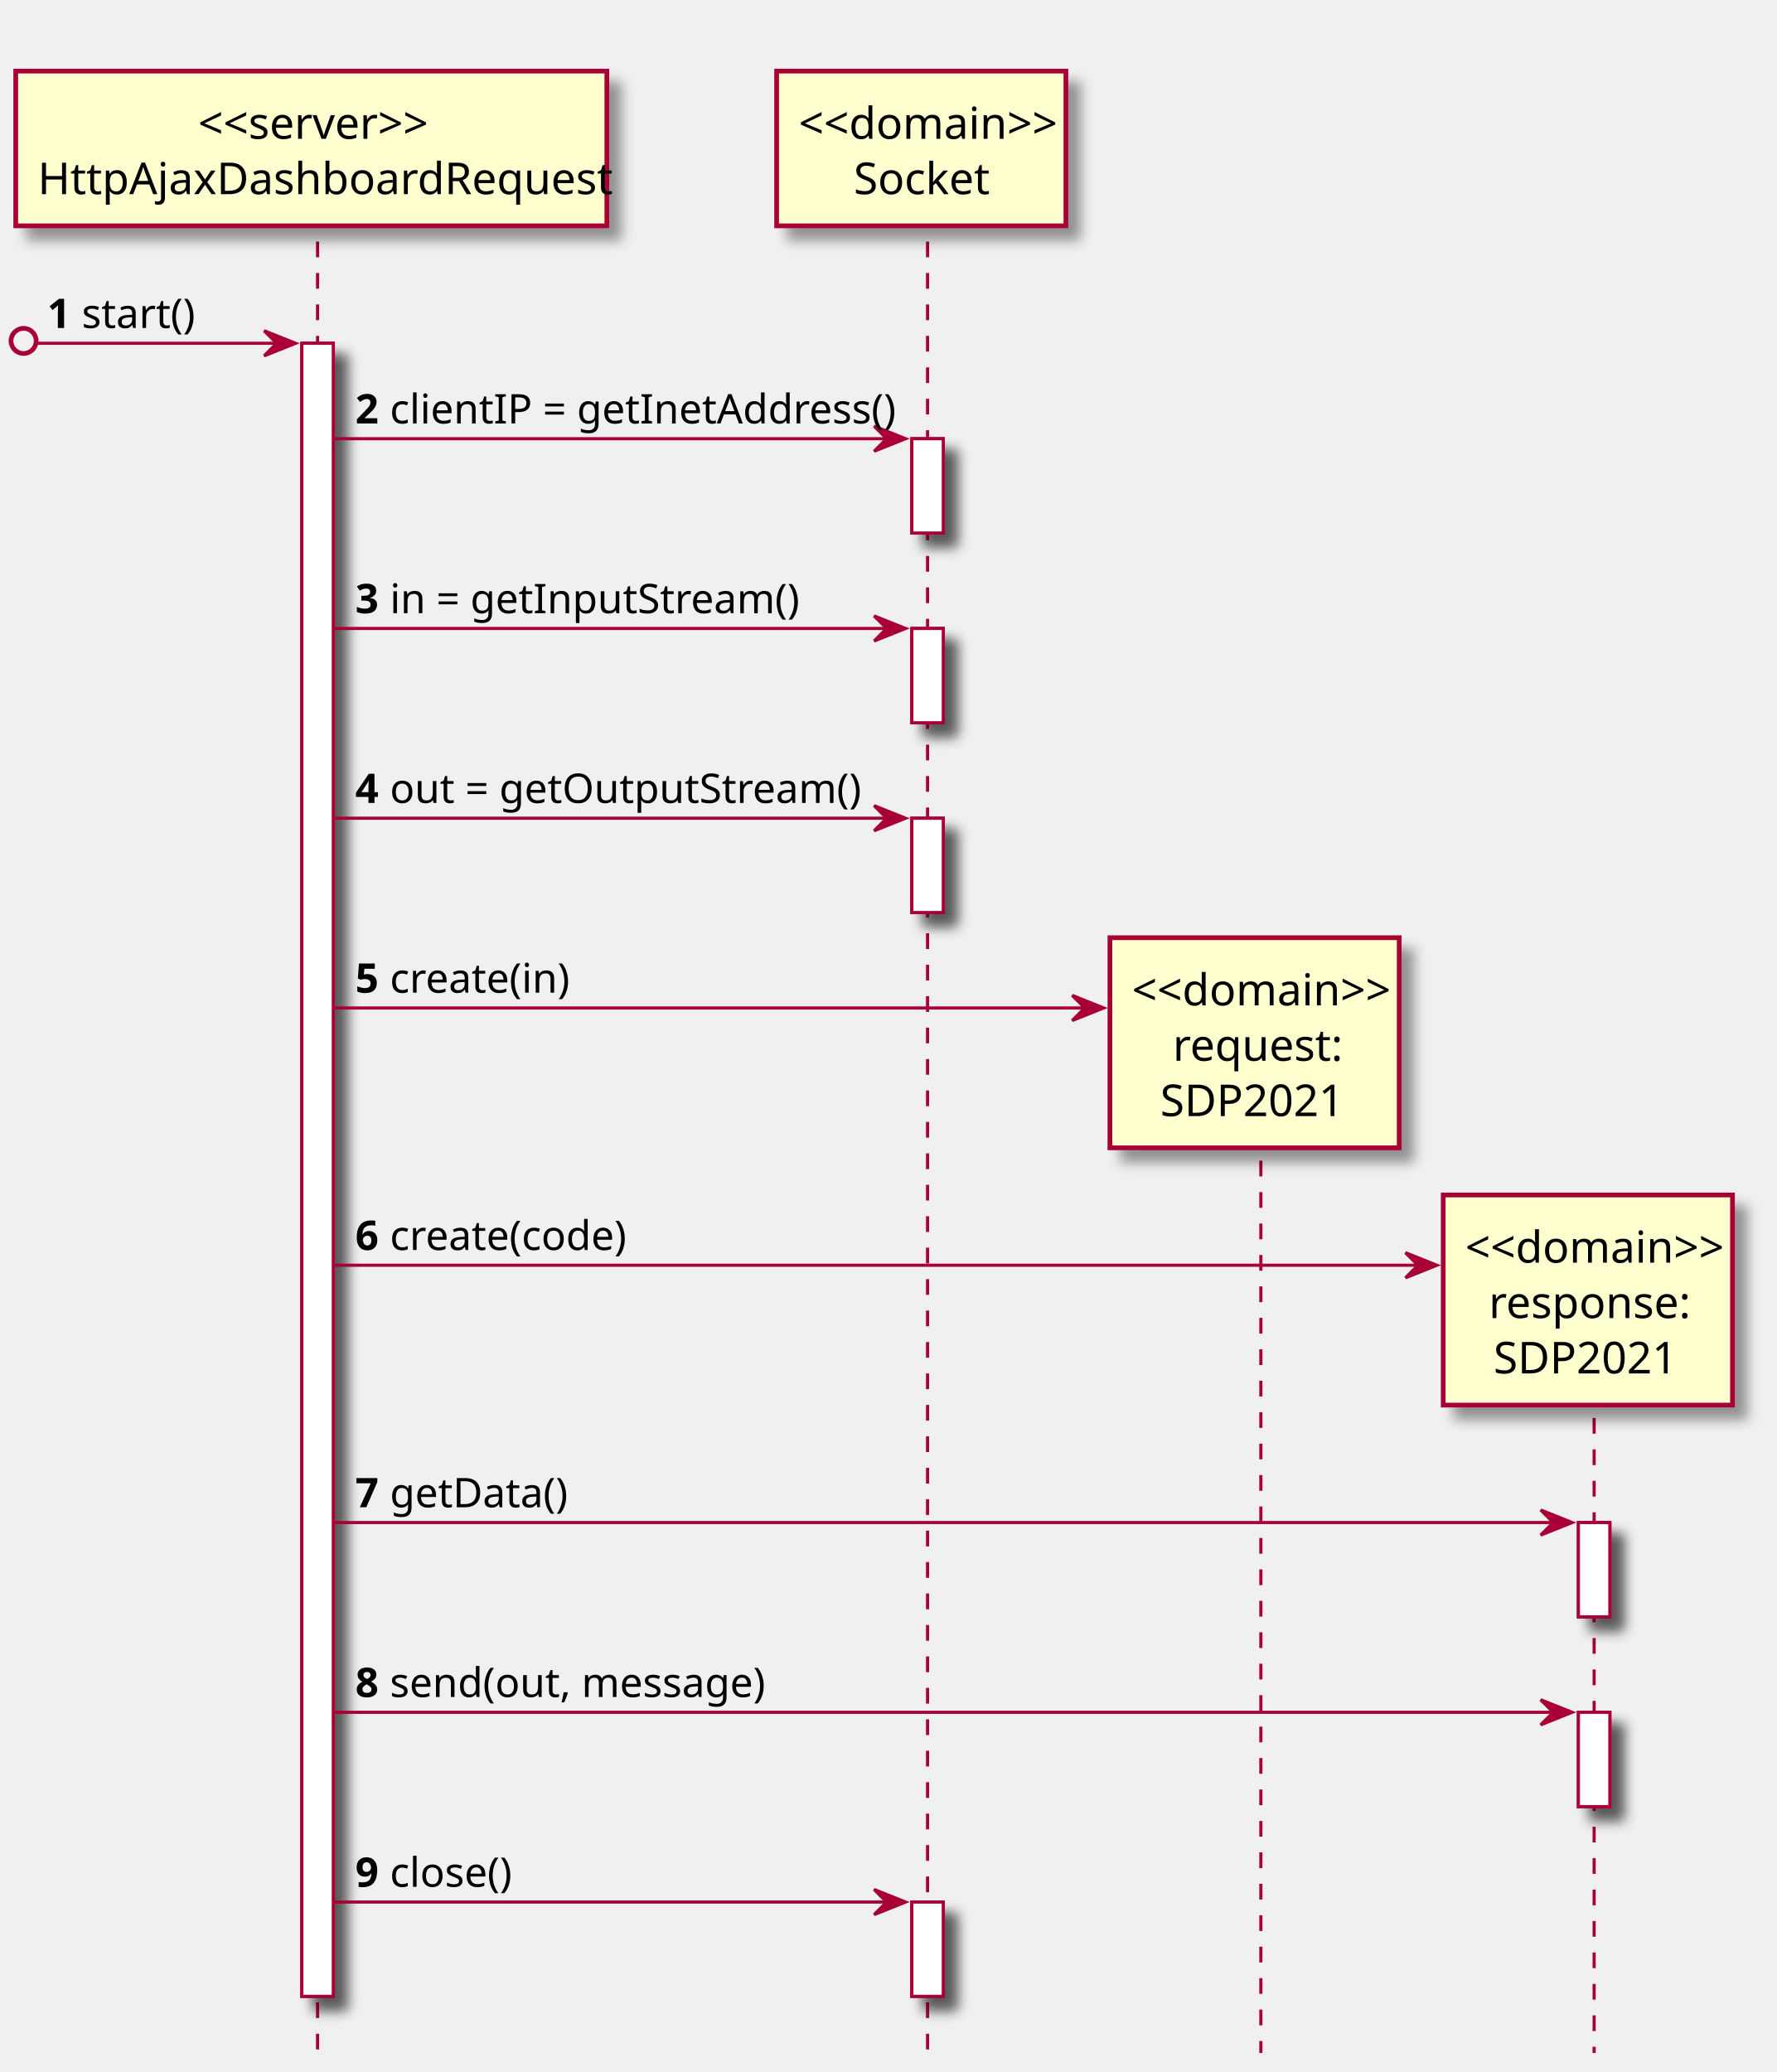
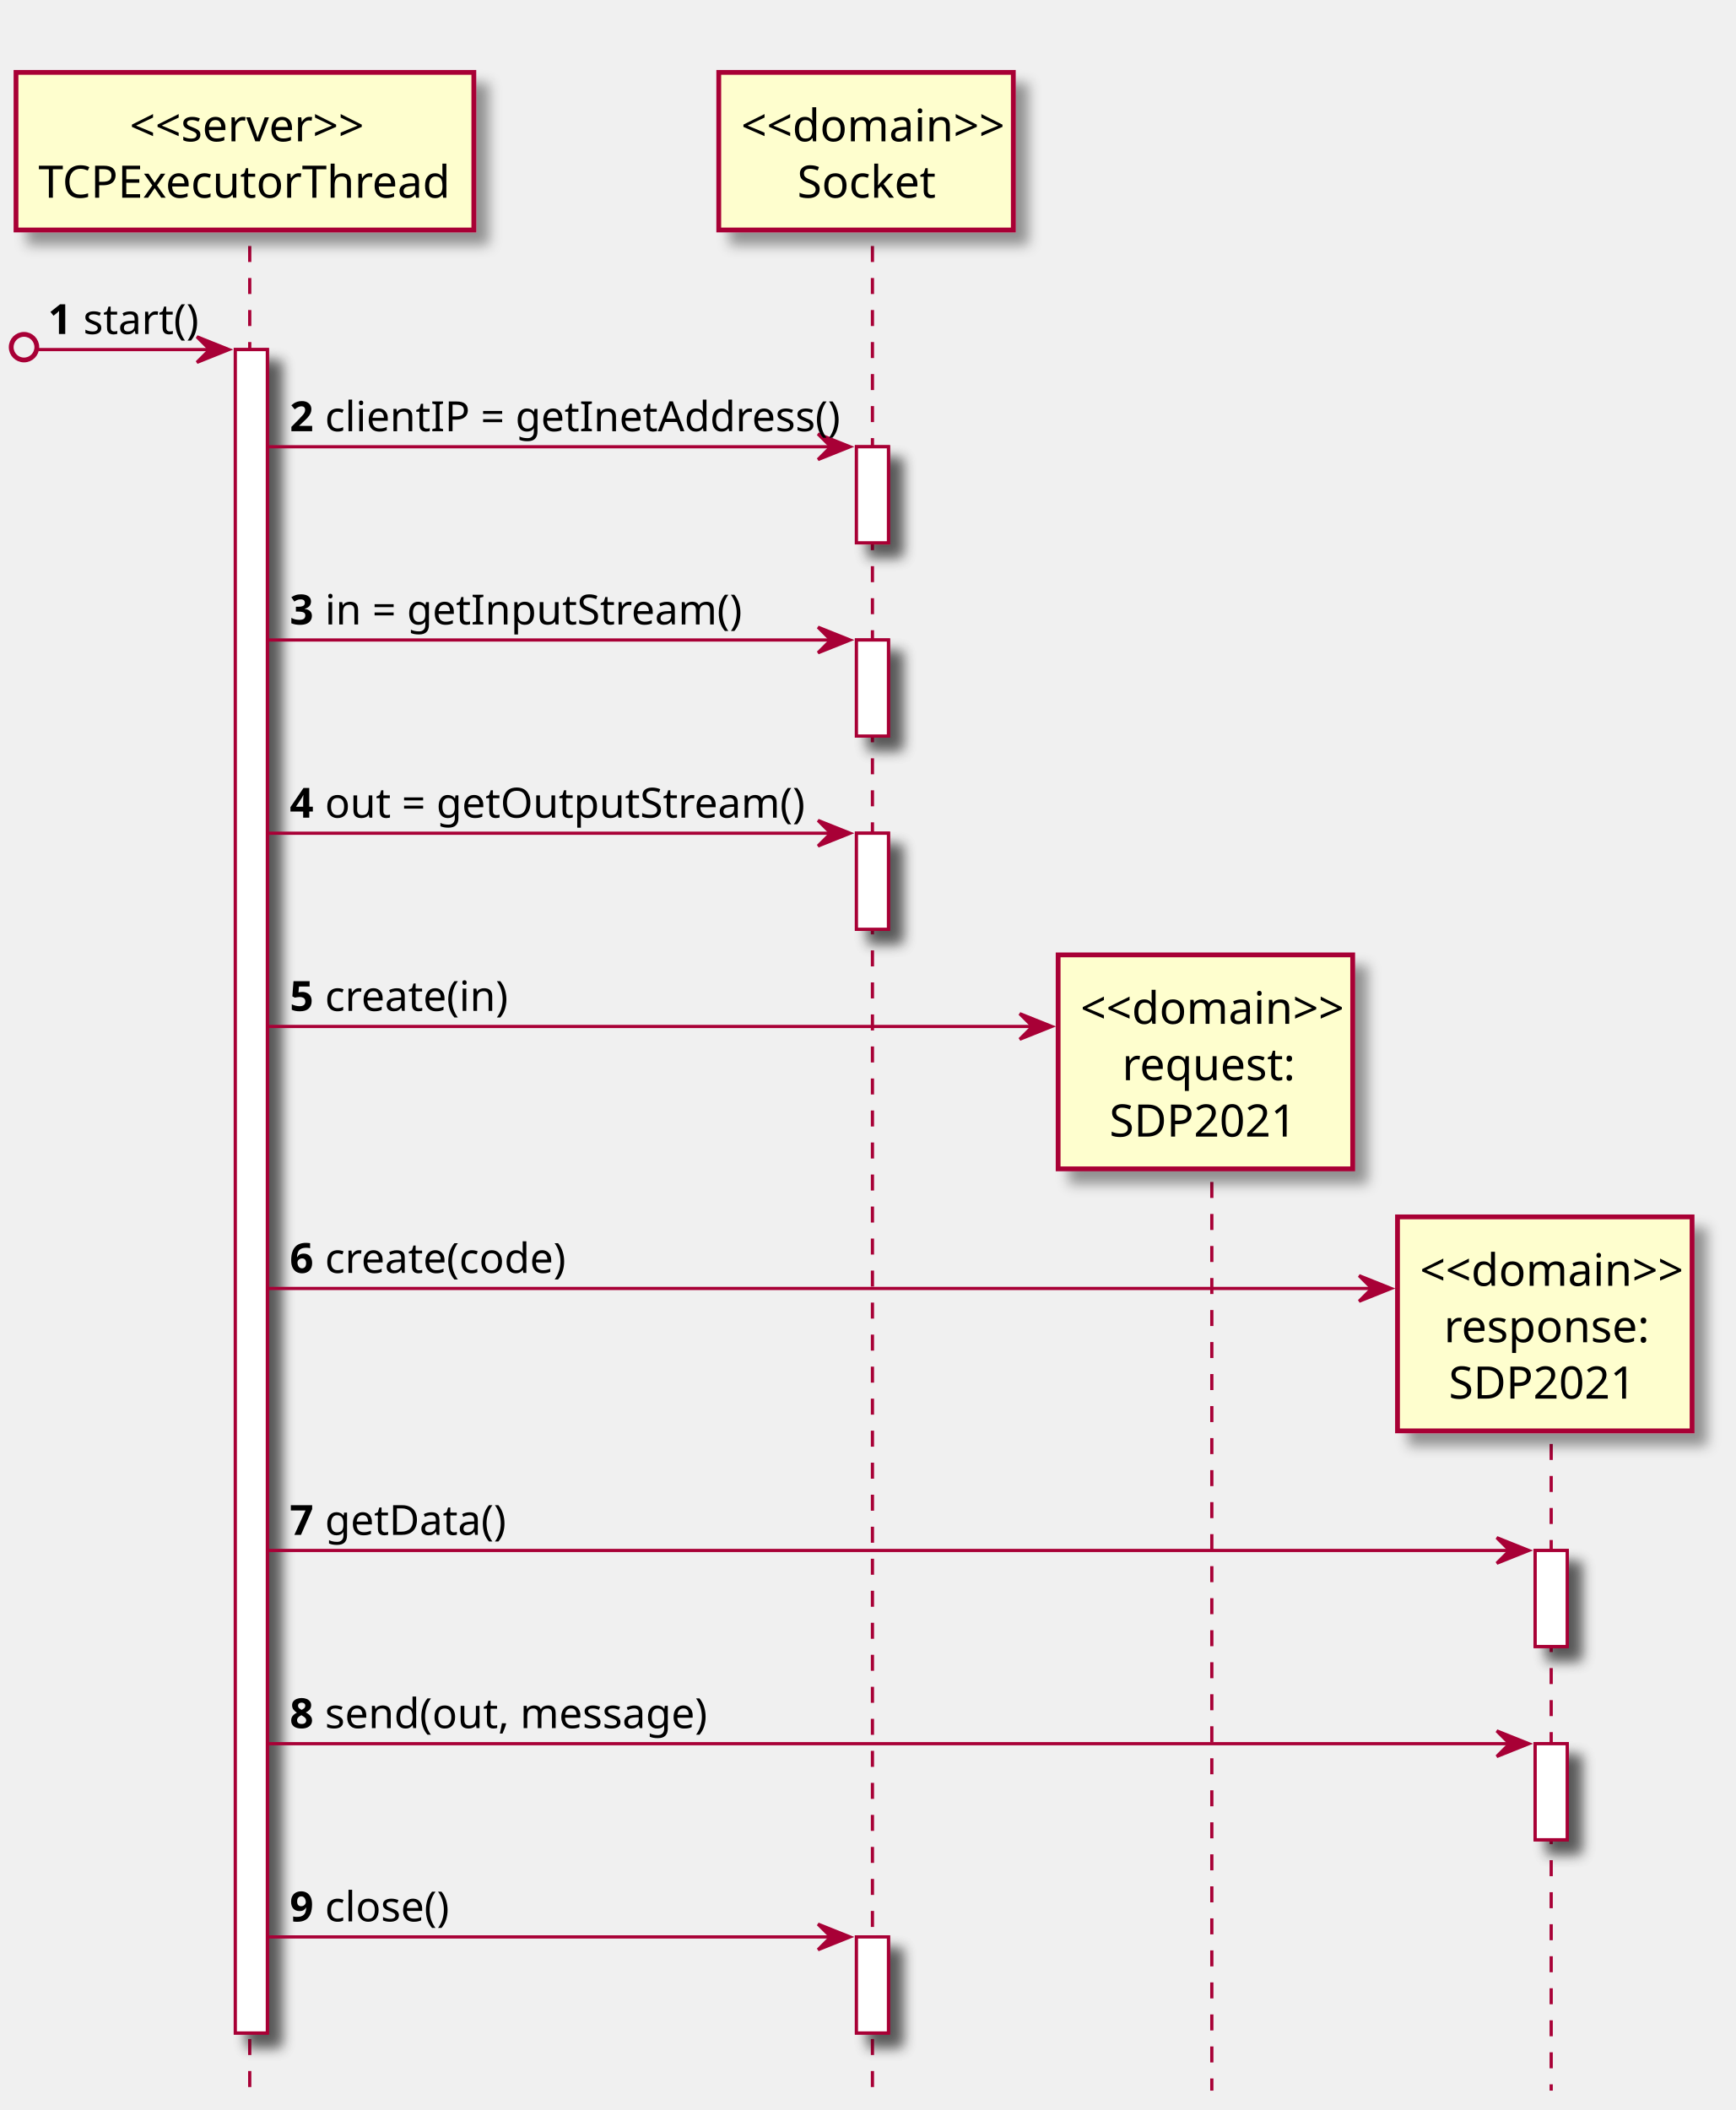
- <svg xmlns="http://www.w3.org/2000/svg" contentScriptType="application/ecmascript" contentStyleType="text/css" height="659px" preserveAspectRatio="none" style="width:565px;height:659px;" version="1.1" viewBox="0 0 565 659" width="565px" zoomAndPan="magnify">
+ <svg xmlns="http://www.w3.org/2000/svg" contentScriptType="application/ecmascript" contentStyleType="text/css" height="659px" preserveAspectRatio="none" style="width:542px;height:659px;background:#FFFFFF;" version="1.1" viewBox="0 0 542 659" width="542px" zoomAndPan="magnify">
  <defs>
-     <filter height="300%" id="f2axpzywl7nm3" width="300%" x="-1" y="-1">
+     <filter height="300%" id="f1i0lbll67ctw" width="300%" x="-1" y="-1">
      <feGaussianBlur result="blurOut" stdDeviation="2.0" />
      <feColorMatrix in="blurOut" result="blurOut2" type="matrix" values="0 0 0 0 0 0 0 0 0 0 0 0 0 0 0 0 0 0 .4 0" />
      <feOffset dx="4.0" dy="4.0" in="blurOut2" result="blurOut3" />
      <feBlend in="SourceGraphic" in2="blurOut3" mode="normal" />
    </filter>
  </defs>
  <g>
-     <rect fill="#FFFFFF" filter="url(#f2axpzywl7nm3)" height="525.766" style="stroke:#A80036;stroke-width:1.0;" width="10" x="96" y="109.18" />
-     <rect fill="#FFFFFF" filter="url(#f2axpzywl7nm3)" height="30" style="stroke:#A80036;stroke-width:1.0;" width="10" x="290" y="139.531" />
-     <rect fill="#FFFFFF" filter="url(#f2axpzywl7nm3)" height="30" style="stroke:#A80036;stroke-width:1.0;" width="10" x="290" y="199.883" />
-     <rect fill="#FFFFFF" filter="url(#f2axpzywl7nm3)" height="30" style="stroke:#A80036;stroke-width:1.0;" width="10" x="290" y="260.234" />
-     <rect fill="#FFFFFF" filter="url(#f2axpzywl7nm3)" height="30" style="stroke:#A80036;stroke-width:1.0;" width="10" x="290" y="604.945" />
-     <rect fill="#FFFFFF" filter="url(#f2axpzywl7nm3)" height="30" style="stroke:#A80036;stroke-width:1.0;" width="10" x="502" y="484.242" />
-     <rect fill="#FFFFFF" filter="url(#f2axpzywl7nm3)" height="30" style="stroke:#A80036;stroke-width:1.0;" width="10" x="502" y="544.594" />
-     <line style="stroke:#A80036;stroke-width:1.0;stroke-dasharray:5.0,5.0;" x1="101" x2="101" y1="76.828" y2="652.945" />
-     <line style="stroke:#A80036;stroke-width:1.0;stroke-dasharray:5.0,5.0;" x1="295" x2="295" y1="76.828" y2="652.945" />
-     <line style="stroke:#A80036;stroke-width:1.0;stroke-dasharray:5.0,5.0;" x1="401" x2="401" y1="349.148" y2="652.945" />
-     <line style="stroke:#A80036;stroke-width:1.0;stroke-dasharray:5.0,5.0;" x1="507" x2="507" y1="430.977" y2="652.945" />
-     <rect fill="#FEFECE" filter="url(#f2axpzywl7nm3)" height="49.219" style="stroke:#A80036;stroke-width:1.5;" width="188" x="5" y="22.609" />
-     <text fill="#000000" font-family="sans-serif" font-size="14" lengthAdjust="spacing" textLength="72" x="63" y="44.143">&lt;&lt;server&gt;&gt;</text>
-     <text fill="#000000" font-family="sans-serif" font-size="14" lengthAdjust="spacing" textLength="174" x="12" y="61.752">HttpAjaxDashboardRequest</text>
-     <rect fill="#FEFECE" filter="url(#f2axpzywl7nm3)" height="49.219" style="stroke:#A80036;stroke-width:1.5;" width="92" x="247" y="22.609" />
-     <text fill="#000000" font-family="sans-serif" font-size="14" lengthAdjust="spacing" textLength="78" x="254" y="44.143">&lt;&lt;domain&gt;&gt;</text>
-     <text fill="#000000" font-family="sans-serif" font-size="14" lengthAdjust="spacing" textLength="43" x="271.5" y="61.752">Socket</text>
-     <rect fill="#FFFFFF" filter="url(#f2axpzywl7nm3)" height="525.766" style="stroke:#A80036;stroke-width:1.0;" width="10" x="96" y="109.18" />
-     <rect fill="#FFFFFF" filter="url(#f2axpzywl7nm3)" height="30" style="stroke:#A80036;stroke-width:1.0;" width="10" x="290" y="139.531" />
-     <rect fill="#FFFFFF" filter="url(#f2axpzywl7nm3)" height="30" style="stroke:#A80036;stroke-width:1.0;" width="10" x="290" y="199.883" />
-     <rect fill="#FFFFFF" filter="url(#f2axpzywl7nm3)" height="30" style="stroke:#A80036;stroke-width:1.0;" width="10" x="290" y="260.234" />
-     <rect fill="#FFFFFF" filter="url(#f2axpzywl7nm3)" height="30" style="stroke:#A80036;stroke-width:1.0;" width="10" x="290" y="604.945" />
-     <rect fill="#FFFFFF" filter="url(#f2axpzywl7nm3)" height="30" style="stroke:#A80036;stroke-width:1.0;" width="10" x="502" y="484.242" />
-     <rect fill="#FFFFFF" filter="url(#f2axpzywl7nm3)" height="30" style="stroke:#A80036;stroke-width:1.0;" width="10" x="502" y="544.594" />
+     <rect fill="#FFFFFF" filter="url(#f1i0lbll67ctw)" height="525.766" style="stroke:#A80036;stroke-width:1.0;" width="10" x="73.5" y="109.18" />
+     <rect fill="#FFFFFF" filter="url(#f1i0lbll67ctw)" height="30" style="stroke:#A80036;stroke-width:1.0;" width="10" x="267.5" y="139.531" />
+     <rect fill="#FFFFFF" filter="url(#f1i0lbll67ctw)" height="30" style="stroke:#A80036;stroke-width:1.0;" width="10" x="267.5" y="199.883" />
+     <rect fill="#FFFFFF" filter="url(#f1i0lbll67ctw)" height="30" style="stroke:#A80036;stroke-width:1.0;" width="10" x="267.5" y="260.234" />
+     <rect fill="#FFFFFF" filter="url(#f1i0lbll67ctw)" height="30" style="stroke:#A80036;stroke-width:1.0;" width="10" x="267.5" y="604.945" />
+     <rect fill="#FFFFFF" filter="url(#f1i0lbll67ctw)" height="30" style="stroke:#A80036;stroke-width:1.0;" width="10" x="479.5" y="484.242" />
+     <rect fill="#FFFFFF" filter="url(#f1i0lbll67ctw)" height="30" style="stroke:#A80036;stroke-width:1.0;" width="10" x="479.5" y="544.594" />
+     <line style="stroke:#A80036;stroke-width:1.0;stroke-dasharray:5.0,5.0;" x1="78" x2="78" y1="76.828" y2="652.945" />
+     <line style="stroke:#A80036;stroke-width:1.0;stroke-dasharray:5.0,5.0;" x1="272.5" x2="272.5" y1="76.828" y2="652.945" />
+     <line style="stroke:#A80036;stroke-width:1.0;stroke-dasharray:5.0,5.0;" x1="378.5" x2="378.5" y1="349.148" y2="652.945" />
+     <line style="stroke:#A80036;stroke-width:1.0;stroke-dasharray:5.0,5.0;" x1="484.5" x2="484.5" y1="430.977" y2="652.945" />
+     <rect fill="#FEFECE" filter="url(#f1i0lbll67ctw)" height="49.219" style="stroke:#A80036;stroke-width:1.5;" width="143" x="5" y="22.609" />
+     <text fill="#000000" font-family="sans-serif" font-size="14" lengthAdjust="spacing" textLength="72" x="40.5" y="44.143">&lt;&lt;server&gt;&gt;</text>
+     <text fill="#000000" font-family="sans-serif" font-size="14" lengthAdjust="spacing" textLength="129" x="12" y="61.752">TCPExecutorThread</text>
+     <rect fill="#FEFECE" filter="url(#f1i0lbll67ctw)" height="49.219" style="stroke:#A80036;stroke-width:1.5;" width="92" x="224.5" y="22.609" />
+     <text fill="#000000" font-family="sans-serif" font-size="14" lengthAdjust="spacing" textLength="78" x="231.5" y="44.143">&lt;&lt;domain&gt;&gt;</text>
+     <text fill="#000000" font-family="sans-serif" font-size="14" lengthAdjust="spacing" textLength="43" x="249" y="61.752">Socket</text>
+     <rect fill="#FFFFFF" filter="url(#f1i0lbll67ctw)" height="525.766" style="stroke:#A80036;stroke-width:1.0;" width="10" x="73.5" y="109.18" />
+     <rect fill="#FFFFFF" filter="url(#f1i0lbll67ctw)" height="30" style="stroke:#A80036;stroke-width:1.0;" width="10" x="267.5" y="139.531" />
+     <rect fill="#FFFFFF" filter="url(#f1i0lbll67ctw)" height="30" style="stroke:#A80036;stroke-width:1.0;" width="10" x="267.5" y="199.883" />
+     <rect fill="#FFFFFF" filter="url(#f1i0lbll67ctw)" height="30" style="stroke:#A80036;stroke-width:1.0;" width="10" x="267.5" y="260.234" />
+     <rect fill="#FFFFFF" filter="url(#f1i0lbll67ctw)" height="30" style="stroke:#A80036;stroke-width:1.0;" width="10" x="267.5" y="604.945" />
+     <rect fill="#FFFFFF" filter="url(#f1i0lbll67ctw)" height="30" style="stroke:#A80036;stroke-width:1.0;" width="10" x="479.5" y="484.242" />
+     <rect fill="#FFFFFF" filter="url(#f1i0lbll67ctw)" height="30" style="stroke:#A80036;stroke-width:1.0;" width="10" x="479.5" y="544.594" />
    <ellipse cx="7.5" cy="108.43" rx="4" ry="4" style="stroke:#A80036;stroke-width:1.5;fill:none;" />
-     <polygon fill="#A80036" points="84,105.18,94,109.18,84,113.18,88,109.18" style="stroke:#A80036;stroke-width:1.0;" />
-     <line style="stroke:#A80036;stroke-width:1.0;" x1="12" x2="90" y1="109.18" y2="109.18" />
+     <polygon fill="#A80036" points="61.5,105.18,71.5,109.18,61.5,113.18,65.5,109.18" style="stroke:#A80036;stroke-width:1.0;" />
+     <line style="stroke:#A80036;stroke-width:1.0;" x1="12" x2="67.5" y1="109.18" y2="109.18" />
    <text fill="#000000" font-family="sans-serif" font-size="13" font-weight="bold" lengthAdjust="spacing" textLength="7" x="15" y="104.323">1</text>
    <text fill="#000000" font-family="sans-serif" font-size="13" lengthAdjust="spacing" textLength="34" x="26" y="104.323">start()</text>
-     <polygon fill="#A80036" points="278,135.531,288,139.531,278,143.531,282,139.531" style="stroke:#A80036;stroke-width:1.0;" />
-     <line style="stroke:#A80036;stroke-width:1.0;" x1="106" x2="284" y1="139.531" y2="139.531" />
-     <text fill="#000000" font-family="sans-serif" font-size="13" font-weight="bold" lengthAdjust="spacing" textLength="7" x="113" y="134.675">2</text>
-     <text fill="#000000" font-family="sans-serif" font-size="13" lengthAdjust="spacing" textLength="154" x="124" y="134.675">clientIP = getInetAddress()</text>
-     <polygon fill="#A80036" points="278,195.883,288,199.883,278,203.883,282,199.883" style="stroke:#A80036;stroke-width:1.0;" />
-     <line style="stroke:#A80036;stroke-width:1.0;" x1="106" x2="284" y1="199.883" y2="199.883" />
-     <text fill="#000000" font-family="sans-serif" font-size="13" font-weight="bold" lengthAdjust="spacing" textLength="7" x="113" y="195.026">3</text>
-     <text fill="#000000" font-family="sans-serif" font-size="13" lengthAdjust="spacing" textLength="122" x="124" y="195.026">in = getInputStream()</text>
-     <polygon fill="#A80036" points="278,256.234,288,260.234,278,264.234,282,260.234" style="stroke:#A80036;stroke-width:1.0;" />
-     <line style="stroke:#A80036;stroke-width:1.0;" x1="106" x2="284" y1="260.234" y2="260.234" />
-     <text fill="#000000" font-family="sans-serif" font-size="13" font-weight="bold" lengthAdjust="spacing" textLength="7" x="113" y="255.378">4</text>
-     <text fill="#000000" font-family="sans-serif" font-size="13" lengthAdjust="spacing" textLength="141" x="124" y="255.378">out = getOutputStream()</text>
-     <polygon fill="#A80036" points="341,316.586,351,320.586,341,324.586,345,320.586" style="stroke:#A80036;stroke-width:1.0;" />
-     <line style="stroke:#A80036;stroke-width:1.0;" x1="106" x2="347" y1="320.586" y2="320.586" />
-     <text fill="#000000" font-family="sans-serif" font-size="13" font-weight="bold" lengthAdjust="spacing" textLength="7" x="113" y="315.729">5</text>
-     <text fill="#000000" font-family="sans-serif" font-size="13" lengthAdjust="spacing" textLength="54" x="124" y="315.729">create(in)</text>
-     <rect fill="#FEFECE" filter="url(#f2axpzywl7nm3)" height="66.828" style="stroke:#A80036;stroke-width:1.5;" width="92" x="353" y="298.234" />
-     <text fill="#000000" font-family="sans-serif" font-size="14" lengthAdjust="spacing" textLength="78" x="360" y="319.768">&lt;&lt;domain&gt;&gt;</text>
-     <text fill="#000000" font-family="sans-serif" font-size="14" lengthAdjust="spacing" textLength="52" x="373" y="337.377">request:</text>
-     <text fill="#000000" font-family="sans-serif" font-size="14" lengthAdjust="spacing" textLength="60" x="369" y="354.986">SDP2021</text>
-     <polygon fill="#A80036" points="447,398.414,457,402.414,447,406.414,451,402.414" style="stroke:#A80036;stroke-width:1.0;" />
-     <line style="stroke:#A80036;stroke-width:1.0;" x1="106" x2="453" y1="402.414" y2="402.414" />
-     <text fill="#000000" font-family="sans-serif" font-size="13" font-weight="bold" lengthAdjust="spacing" textLength="7" x="113" y="397.558">6</text>
-     <text fill="#000000" font-family="sans-serif" font-size="13" lengthAdjust="spacing" textLength="72" x="124" y="397.558">create(code)</text>
-     <rect fill="#FEFECE" filter="url(#f2axpzywl7nm3)" height="66.828" style="stroke:#A80036;stroke-width:1.5;" width="92" x="459" y="380.062" />
-     <text fill="#000000" font-family="sans-serif" font-size="14" lengthAdjust="spacing" textLength="78" x="466" y="401.596">&lt;&lt;domain&gt;&gt;</text>
-     <text fill="#000000" font-family="sans-serif" font-size="14" lengthAdjust="spacing" textLength="63" x="473.5" y="419.205">response:</text>
-     <text fill="#000000" font-family="sans-serif" font-size="14" lengthAdjust="spacing" textLength="60" x="475" y="436.815">SDP2021</text>
-     <polygon fill="#A80036" points="490,480.242,500,484.242,490,488.242,494,484.242" style="stroke:#A80036;stroke-width:1.0;" />
-     <line style="stroke:#A80036;stroke-width:1.0;" x1="106" x2="496" y1="484.242" y2="484.242" />
-     <text fill="#000000" font-family="sans-serif" font-size="13" font-weight="bold" lengthAdjust="spacing" textLength="7" x="113" y="479.386">7</text>
-     <text fill="#000000" font-family="sans-serif" font-size="13" lengthAdjust="spacing" textLength="53" x="124" y="479.386">getData()</text>
-     <polygon fill="#A80036" points="490,540.594,500,544.594,490,548.594,494,544.594" style="stroke:#A80036;stroke-width:1.0;" />
-     <line style="stroke:#A80036;stroke-width:1.0;" x1="106" x2="496" y1="544.594" y2="544.594" />
-     <text fill="#000000" font-family="sans-serif" font-size="13" font-weight="bold" lengthAdjust="spacing" textLength="7" x="113" y="539.737">8</text>
-     <text fill="#000000" font-family="sans-serif" font-size="13" lengthAdjust="spacing" textLength="115" x="124" y="539.737">send(out, message)</text>
-     <polygon fill="#A80036" points="278,600.945,288,604.945,278,608.945,282,604.945" style="stroke:#A80036;stroke-width:1.0;" />
-     <line style="stroke:#A80036;stroke-width:1.0;" x1="106" x2="284" y1="604.945" y2="604.945" />
-     <text fill="#000000" font-family="sans-serif" font-size="13" font-weight="bold" lengthAdjust="spacing" textLength="7" x="113" y="600.089">9</text>
-     <text fill="#000000" font-family="sans-serif" font-size="13" lengthAdjust="spacing" textLength="39" x="124" y="600.089">close()</text>
+     <polygon fill="#A80036" points="255.5,135.531,265.5,139.531,255.5,143.531,259.5,139.531" style="stroke:#A80036;stroke-width:1.0;" />
+     <line style="stroke:#A80036;stroke-width:1.0;" x1="83.5" x2="261.5" y1="139.531" y2="139.531" />
+     <text fill="#000000" font-family="sans-serif" font-size="13" font-weight="bold" lengthAdjust="spacing" textLength="7" x="90.5" y="134.675">2</text>
+     <text fill="#000000" font-family="sans-serif" font-size="13" lengthAdjust="spacing" textLength="154" x="101.5" y="134.675">clientIP = getInetAddress()</text>
+     <polygon fill="#A80036" points="255.5,195.883,265.5,199.883,255.5,203.883,259.5,199.883" style="stroke:#A80036;stroke-width:1.0;" />
+     <line style="stroke:#A80036;stroke-width:1.0;" x1="83.5" x2="261.5" y1="199.883" y2="199.883" />
+     <text fill="#000000" font-family="sans-serif" font-size="13" font-weight="bold" lengthAdjust="spacing" textLength="7" x="90.5" y="195.026">3</text>
+     <text fill="#000000" font-family="sans-serif" font-size="13" lengthAdjust="spacing" textLength="122" x="101.5" y="195.026">in = getInputStream()</text>
+     <polygon fill="#A80036" points="255.5,256.234,265.5,260.234,255.5,264.234,259.5,260.234" style="stroke:#A80036;stroke-width:1.0;" />
+     <line style="stroke:#A80036;stroke-width:1.0;" x1="83.5" x2="261.5" y1="260.234" y2="260.234" />
+     <text fill="#000000" font-family="sans-serif" font-size="13" font-weight="bold" lengthAdjust="spacing" textLength="7" x="90.5" y="255.378">4</text>
+     <text fill="#000000" font-family="sans-serif" font-size="13" lengthAdjust="spacing" textLength="141" x="101.5" y="255.378">out = getOutputStream()</text>
+     <polygon fill="#A80036" points="318.5,316.586,328.5,320.586,318.5,324.586,322.5,320.586" style="stroke:#A80036;stroke-width:1.0;" />
+     <line style="stroke:#A80036;stroke-width:1.0;" x1="83.5" x2="324.5" y1="320.586" y2="320.586" />
+     <text fill="#000000" font-family="sans-serif" font-size="13" font-weight="bold" lengthAdjust="spacing" textLength="7" x="90.5" y="315.729">5</text>
+     <text fill="#000000" font-family="sans-serif" font-size="13" lengthAdjust="spacing" textLength="54" x="101.5" y="315.729">create(in)</text>
+     <rect fill="#FEFECE" filter="url(#f1i0lbll67ctw)" height="66.828" style="stroke:#A80036;stroke-width:1.5;" width="92" x="330.5" y="298.234" />
+     <text fill="#000000" font-family="sans-serif" font-size="14" lengthAdjust="spacing" textLength="78" x="337.5" y="319.768">&lt;&lt;domain&gt;&gt;</text>
+     <text fill="#000000" font-family="sans-serif" font-size="14" lengthAdjust="spacing" textLength="52" x="350.5" y="337.377">request:</text>
+     <text fill="#000000" font-family="sans-serif" font-size="14" lengthAdjust="spacing" textLength="60" x="346.5" y="354.986">SDP2021</text>
+     <polygon fill="#A80036" points="424.5,398.414,434.5,402.414,424.5,406.414,428.5,402.414" style="stroke:#A80036;stroke-width:1.0;" />
+     <line style="stroke:#A80036;stroke-width:1.0;" x1="83.5" x2="430.5" y1="402.414" y2="402.414" />
+     <text fill="#000000" font-family="sans-serif" font-size="13" font-weight="bold" lengthAdjust="spacing" textLength="7" x="90.5" y="397.558">6</text>
+     <text fill="#000000" font-family="sans-serif" font-size="13" lengthAdjust="spacing" textLength="72" x="101.5" y="397.558">create(code)</text>
+     <rect fill="#FEFECE" filter="url(#f1i0lbll67ctw)" height="66.828" style="stroke:#A80036;stroke-width:1.5;" width="92" x="436.5" y="380.062" />
+     <text fill="#000000" font-family="sans-serif" font-size="14" lengthAdjust="spacing" textLength="78" x="443.5" y="401.596">&lt;&lt;domain&gt;&gt;</text>
+     <text fill="#000000" font-family="sans-serif" font-size="14" lengthAdjust="spacing" textLength="63" x="451" y="419.205">response:</text>
+     <text fill="#000000" font-family="sans-serif" font-size="14" lengthAdjust="spacing" textLength="60" x="452.5" y="436.815">SDP2021</text>
+     <polygon fill="#A80036" points="467.5,480.242,477.5,484.242,467.5,488.242,471.5,484.242" style="stroke:#A80036;stroke-width:1.0;" />
+     <line style="stroke:#A80036;stroke-width:1.0;" x1="83.5" x2="473.5" y1="484.242" y2="484.242" />
+     <text fill="#000000" font-family="sans-serif" font-size="13" font-weight="bold" lengthAdjust="spacing" textLength="7" x="90.5" y="479.386">7</text>
+     <text fill="#000000" font-family="sans-serif" font-size="13" lengthAdjust="spacing" textLength="53" x="101.5" y="479.386">getData()</text>
+     <polygon fill="#A80036" points="467.5,540.594,477.5,544.594,467.5,548.594,471.5,544.594" style="stroke:#A80036;stroke-width:1.0;" />
+     <line style="stroke:#A80036;stroke-width:1.0;" x1="83.5" x2="473.5" y1="544.594" y2="544.594" />
+     <text fill="#000000" font-family="sans-serif" font-size="13" font-weight="bold" lengthAdjust="spacing" textLength="7" x="90.5" y="539.737">8</text>
+     <text fill="#000000" font-family="sans-serif" font-size="13" lengthAdjust="spacing" textLength="115" x="101.5" y="539.737">send(out, message)</text>
+     <polygon fill="#A80036" points="255.5,600.945,265.5,604.945,255.5,608.945,259.5,604.945" style="stroke:#A80036;stroke-width:1.0;" />
+     <line style="stroke:#A80036;stroke-width:1.0;" x1="83.5" x2="261.5" y1="604.945" y2="604.945" />
+     <text fill="#000000" font-family="sans-serif" font-size="13" font-weight="bold" lengthAdjust="spacing" textLength="7" x="90.5" y="600.089">9</text>
+     <text fill="#000000" font-family="sans-serif" font-size="13" lengthAdjust="spacing" textLength="39" x="101.5" y="600.089">close()</text>
  </g>
</svg>
